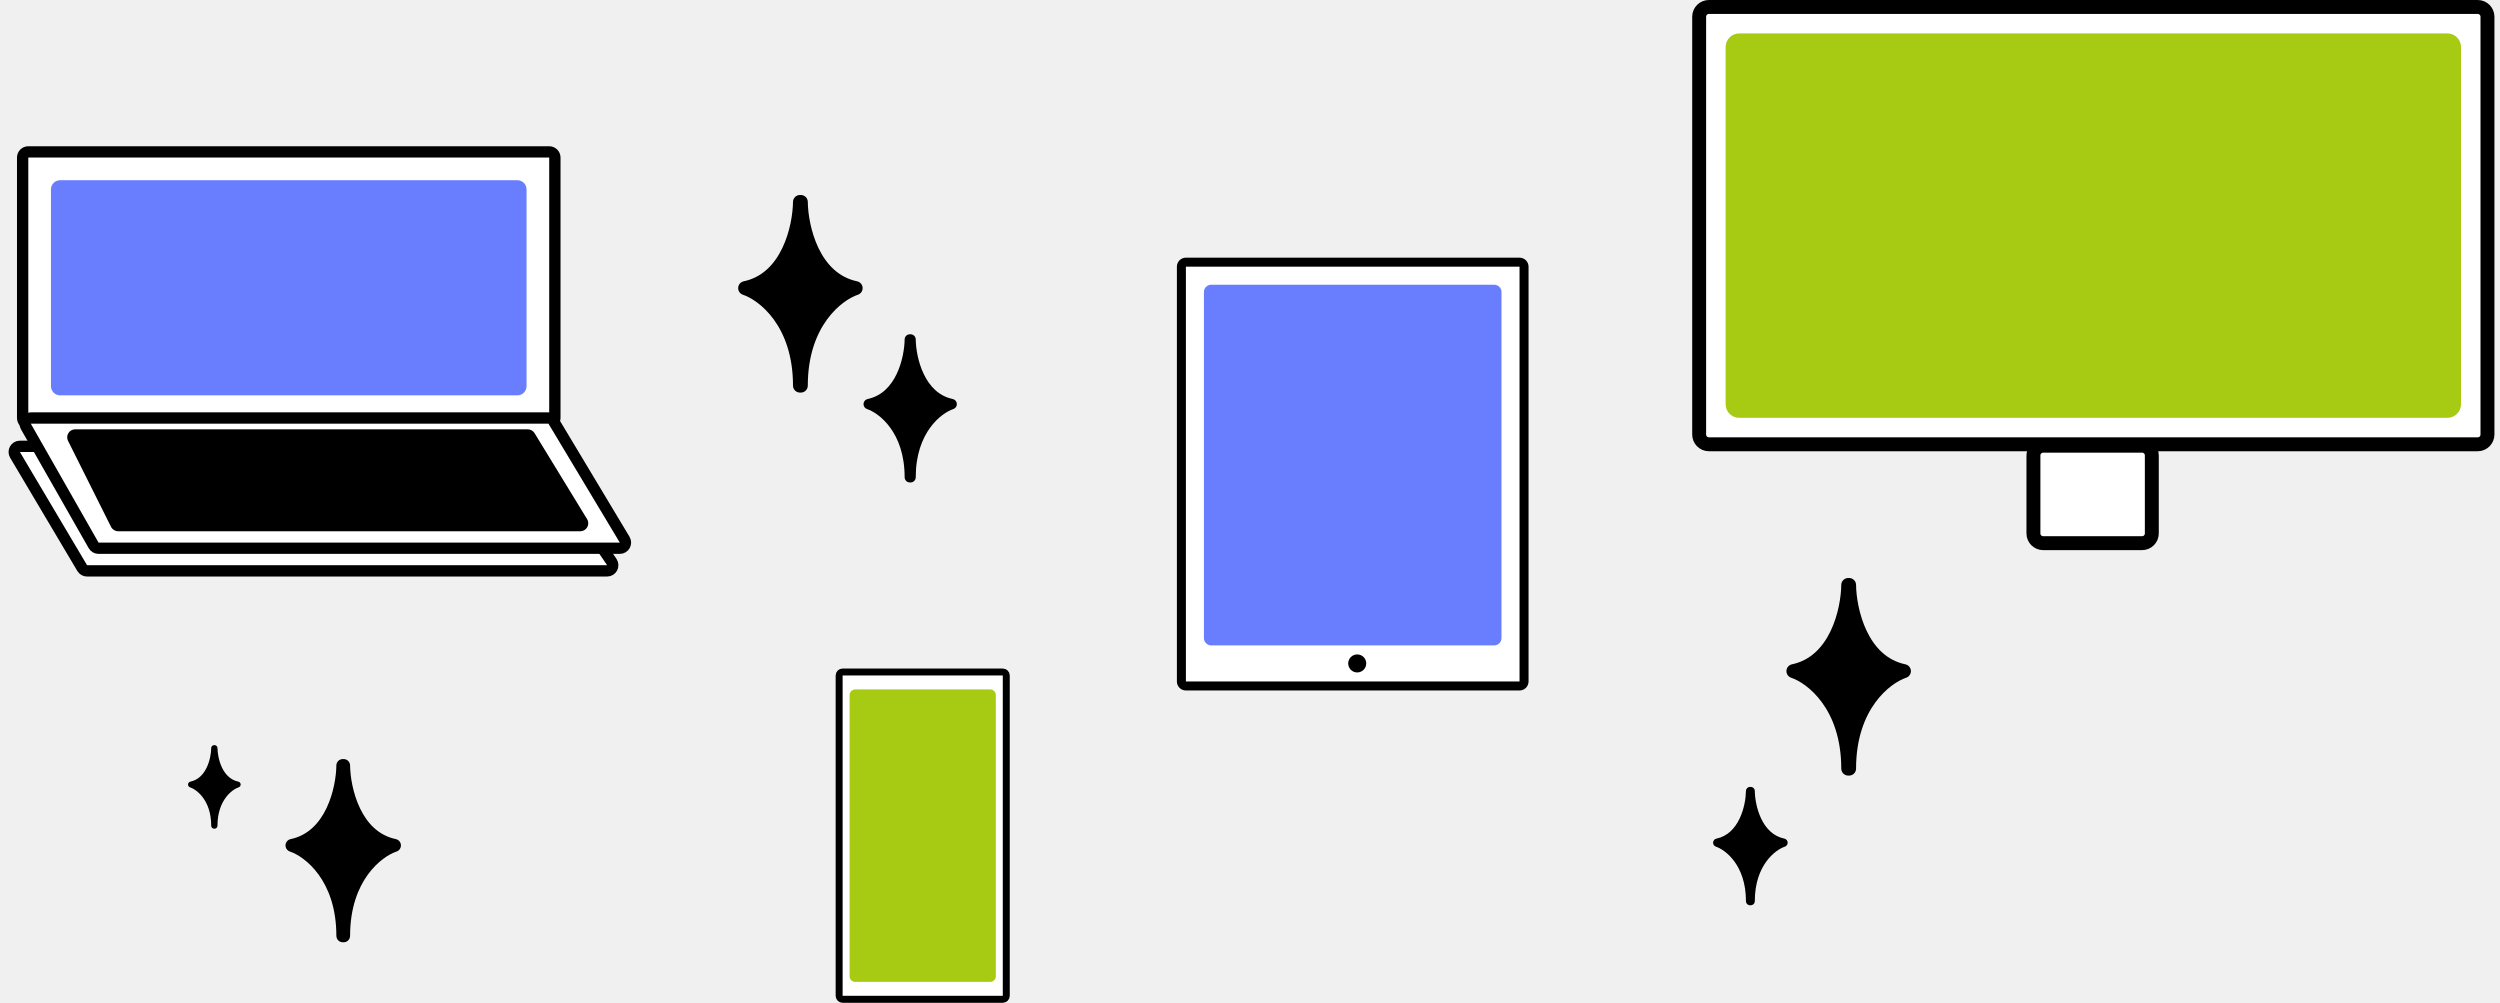
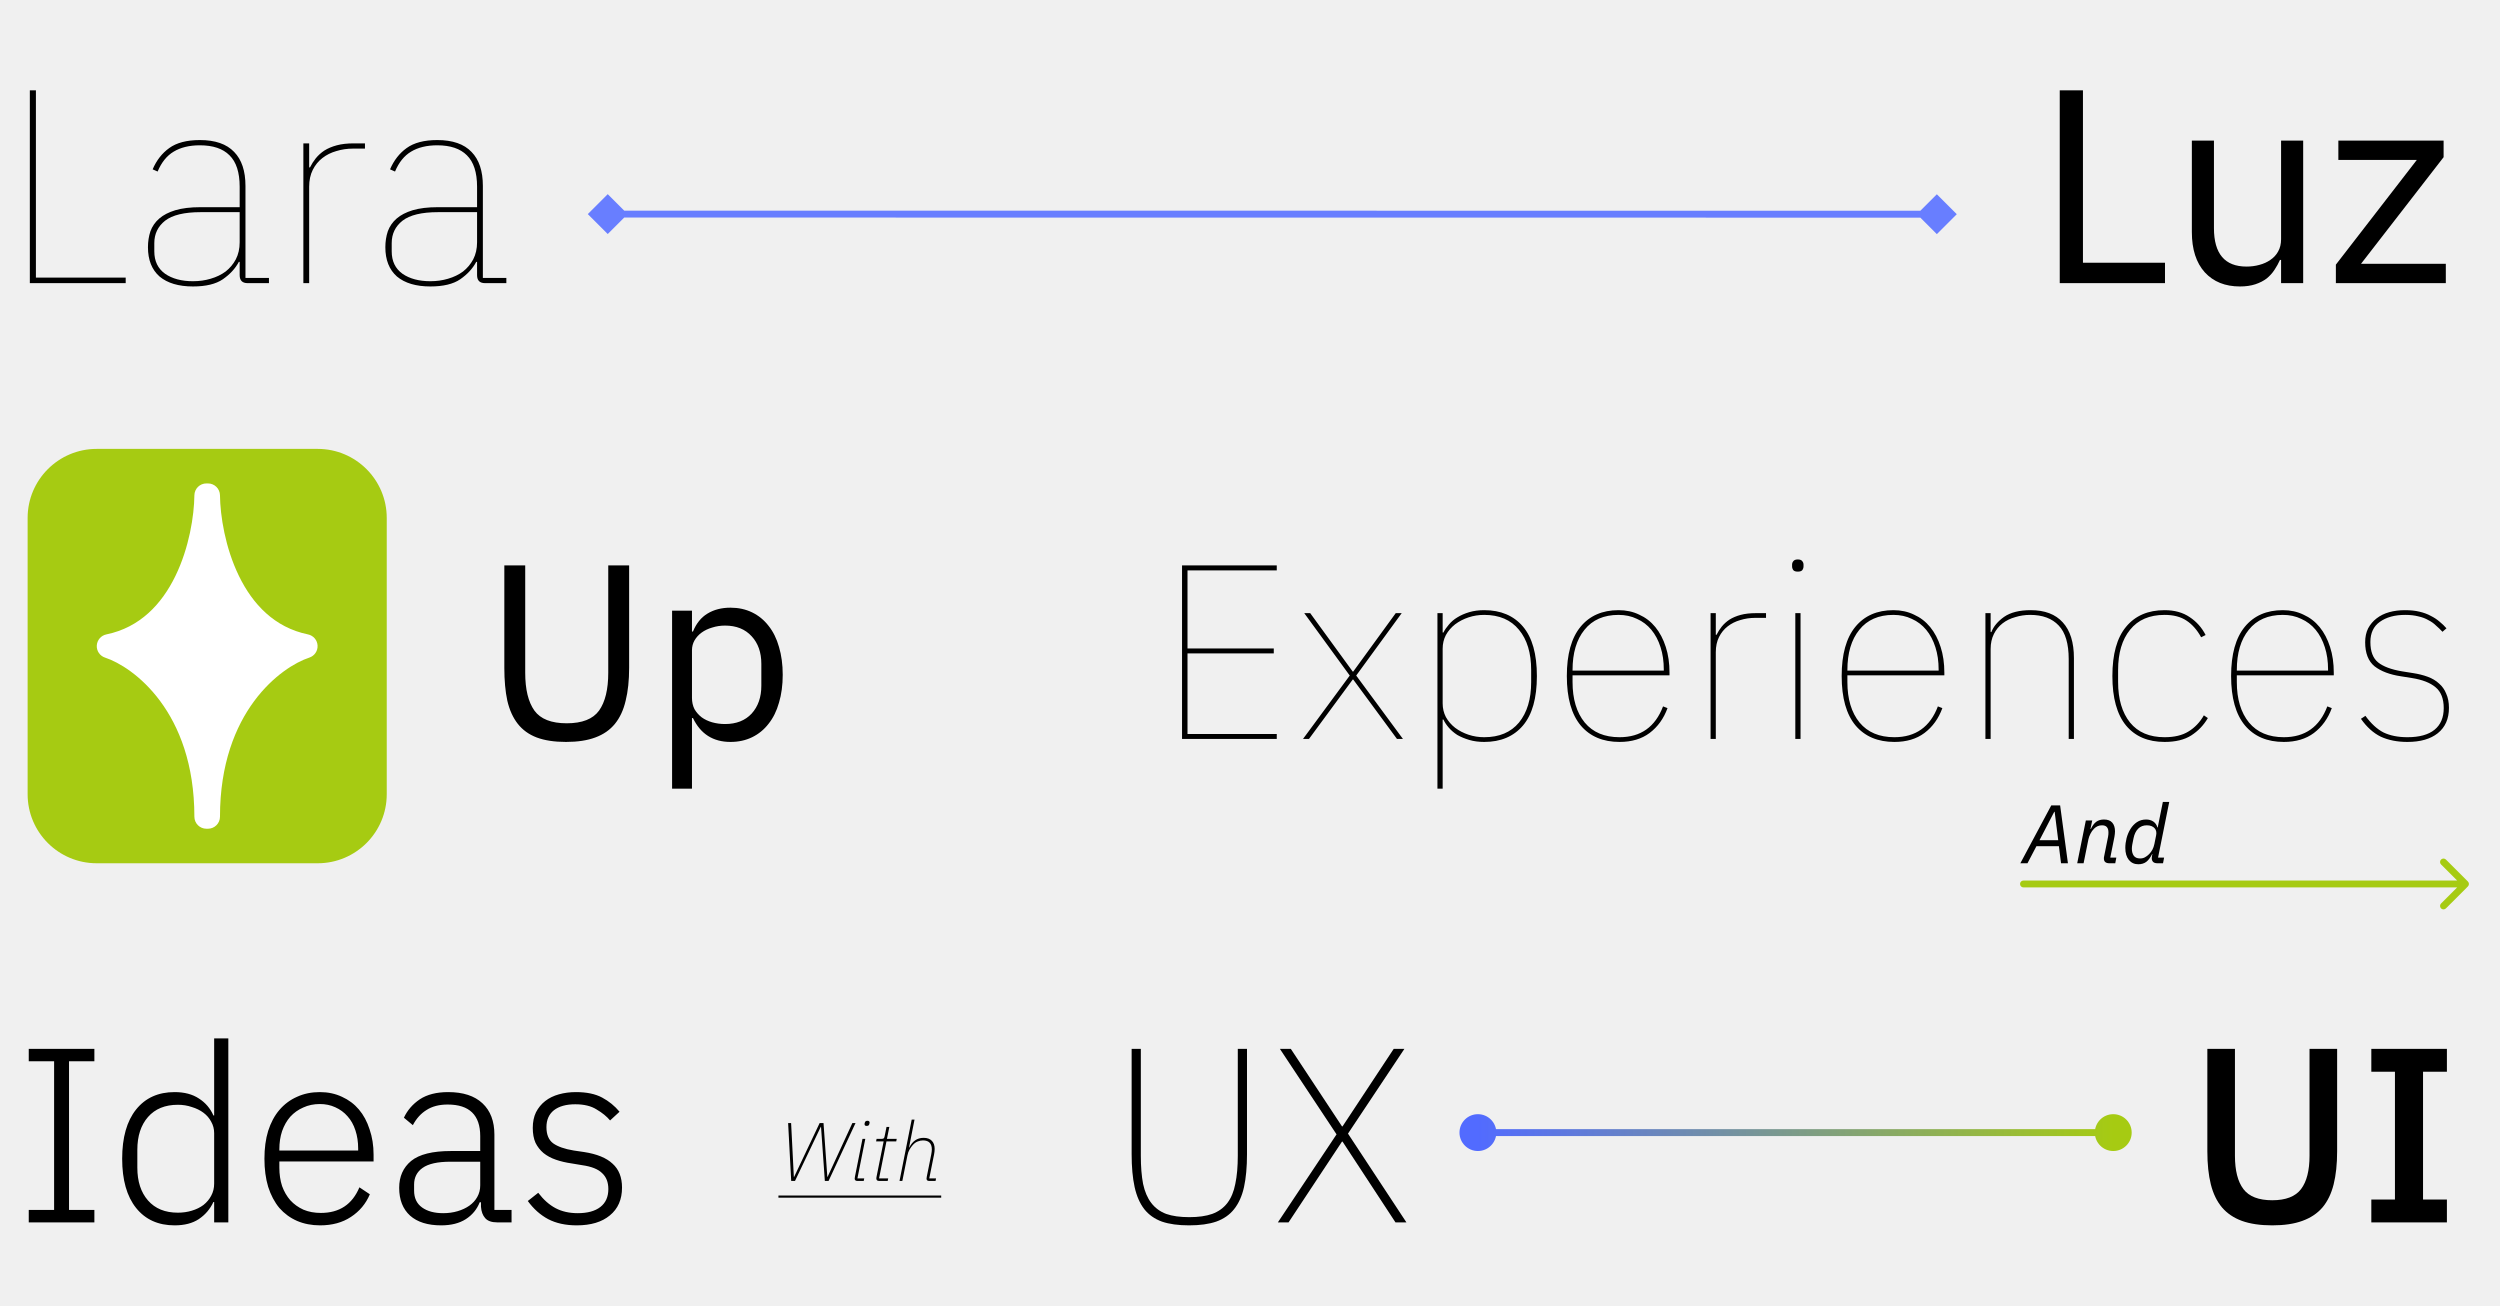
- <svg xmlns="http://www.w3.org/2000/svg" width="359" height="144" viewBox="0 0 359 144" fill="none">
+ <svg xmlns="http://www.w3.org/2000/svg" width="362" height="189" viewBox="0 0 362 189" fill="none">
  <g id="illustration">
-     <g id="mobile">
-       <rect id="Rectangle 34" x="144.5" y="96.5" width="47" height="24" rx="0.5" transform="rotate(90 144.5 96.5)" fill="white" stroke="black" />
-       <rect id="Rectangle 37" x="143" y="99" width="42" height="21" rx="0.812" transform="rotate(90 143 99)" fill="#A6CB12" />
+     <path id="Lara" d="M4.32 41V13.08H5.2V40.2H18.2V41H4.32ZM35.864 41C35.091 41 34.704 40.613 34.704 39.84V37.92H34.584C34.078 38.88 33.304 39.72 32.264 40.44C31.251 41.133 29.811 41.48 27.944 41.48C25.864 41.48 24.251 41 23.104 40.04C21.984 39.053 21.424 37.64 21.424 35.8C21.424 34.973 21.544 34.2 21.784 33.48C22.051 32.76 22.478 32.147 23.064 31.64C23.651 31.133 24.424 30.733 25.384 30.44C26.371 30.147 27.584 30 29.024 30H34.704V27.04C34.704 24.96 34.211 23.44 33.224 22.48C32.264 21.52 30.838 21.04 28.944 21.04C27.424 21.04 26.158 21.347 25.144 21.96C24.158 22.547 23.384 23.507 22.824 24.84L22.104 24.52C22.664 23.213 23.464 22.187 24.504 21.44C25.571 20.667 27.051 20.28 28.944 20.28C31.158 20.28 32.811 20.853 33.904 22C34.998 23.12 35.544 24.76 35.544 26.92V40.24H38.944V41H35.864ZM27.944 40.72C28.851 40.72 29.704 40.6 30.504 40.36C31.331 40.12 32.051 39.773 32.664 39.32C33.278 38.84 33.771 38.253 34.144 37.56C34.518 36.84 34.704 36.013 34.704 35.08V30.72H29.064C26.691 30.72 24.971 31.133 23.904 31.96C22.864 32.787 22.344 33.867 22.344 35.2V36.4C22.344 37.813 22.864 38.893 23.904 39.64C24.944 40.36 26.291 40.72 27.944 40.72ZM43.927 41V20.76H44.767V24.24H44.887C45.127 23.76 45.407 23.32 45.727 22.92C46.073 22.493 46.487 22.12 46.967 21.8C47.473 21.48 48.073 21.227 48.767 21.04C49.46 20.853 50.273 20.76 51.207 20.76H52.847V21.52H51.087C50.26 21.52 49.46 21.64 48.687 21.88C47.94 22.093 47.273 22.427 46.687 22.88C46.1 23.333 45.633 23.907 45.287 24.6C44.94 25.293 44.767 26.107 44.767 27.04V41H43.927ZM70.239 41C69.466 41 69.079 40.613 69.079 39.84V37.92H68.959C68.453 38.88 67.679 39.72 66.639 40.44C65.626 41.133 64.186 41.48 62.319 41.48C60.239 41.48 58.626 41 57.479 40.04C56.359 39.053 55.799 37.64 55.799 35.8C55.799 34.973 55.919 34.2 56.159 33.48C56.426 32.76 56.853 32.147 57.439 31.64C58.026 31.133 58.799 30.733 59.759 30.44C60.746 30.147 61.959 30 63.399 30H69.079V27.04C69.079 24.96 68.586 23.44 67.599 22.48C66.639 21.52 65.213 21.04 63.319 21.04C61.799 21.04 60.533 21.347 59.519 21.96C58.533 22.547 57.759 23.507 57.199 24.84L56.479 24.52C57.039 23.213 57.839 22.187 58.879 21.44C59.946 20.667 61.426 20.28 63.319 20.28C65.533 20.28 67.186 20.853 68.279 22C69.373 23.12 69.919 24.76 69.919 26.92V40.24H73.319V41H70.239ZM62.319 40.72C63.226 40.72 64.079 40.6 64.879 40.36C65.706 40.12 66.426 39.773 67.039 39.32C67.653 38.84 68.146 38.253 68.519 37.56C68.893 36.84 69.079 36.013 69.079 35.08V30.72H63.439C61.066 30.72 59.346 31.133 58.279 31.96C57.239 32.787 56.719 33.867 56.719 35.2V36.4C56.719 37.813 57.239 38.893 58.279 39.64C59.319 40.36 60.666 40.72 62.319 40.72Z" fill="black" />
+     <path id="Luz" d="M298.251 41V13.08H301.611V38.04H313.491V41H298.251ZM330.3 37.64H330.14C329.926 38.12 329.66 38.6 329.34 39.08C329.046 39.533 328.673 39.947 328.22 40.32C327.766 40.667 327.22 40.947 326.58 41.16C325.94 41.373 325.193 41.48 324.34 41.48C322.206 41.48 320.513 40.8 319.26 39.44C318.006 38.053 317.38 36.107 317.38 33.6V20.36H320.58V33.04C320.58 36.747 322.153 38.6 325.3 38.6C325.94 38.6 326.553 38.52 327.14 38.36C327.753 38.2 328.286 37.96 328.74 37.64C329.22 37.32 329.593 36.92 329.86 36.44C330.153 35.933 330.3 35.333 330.3 34.64V20.36H333.5V41H330.3V37.64ZM338.234 41V38.32L349.954 23.16H338.594V20.36H353.834V22.76L341.874 38.2H354.154V41H338.234Z" fill="black" />
+     <path id="Up" d="M76.051 81.872V97.424C76.051 99.824 76.495 101.648 77.383 102.896C78.271 104.12 79.831 104.732 82.063 104.732C84.295 104.732 85.855 104.12 86.743 102.896C87.631 101.648 88.075 99.824 88.075 97.424V81.872H91.099V96.704C91.099 98.528 90.931 100.112 90.595 101.456C90.283 102.8 89.767 103.916 89.047 104.804C88.327 105.692 87.379 106.352 86.203 106.784C85.051 107.216 83.635 107.432 81.955 107.432C80.275 107.432 78.859 107.216 77.707 106.784C76.579 106.352 75.667 105.692 74.971 104.804C74.275 103.916 73.771 102.8 73.459 101.456C73.171 100.112 73.027 98.528 73.027 96.704V81.872H76.051ZM97.318 88.424H100.198V91.448H100.342C100.822 90.272 101.518 89.408 102.43 88.856C103.366 88.28 104.482 87.992 105.778 87.992C106.93 87.992 107.974 88.22 108.91 88.676C109.846 89.132 110.638 89.78 111.286 90.62C111.958 91.46 112.462 92.48 112.798 93.68C113.158 94.88 113.338 96.224 113.338 97.712C113.338 99.2 113.158 100.544 112.798 101.744C112.462 102.944 111.958 103.964 111.286 104.804C110.638 105.644 109.846 106.292 108.91 106.748C107.974 107.204 106.93 107.432 105.778 107.432C103.258 107.432 101.446 106.28 100.342 103.976H100.198V114.2H97.318V88.424ZM104.986 104.84C106.618 104.84 107.902 104.336 108.838 103.328C109.774 102.296 110.242 100.952 110.242 99.296V96.128C110.242 94.472 109.774 93.14 108.838 92.132C107.902 91.1 106.618 90.584 104.986 90.584C104.338 90.584 103.714 90.68 103.114 90.872C102.538 91.04 102.034 91.28 101.602 91.592C101.17 91.904 100.822 92.288 100.558 92.744C100.318 93.176 100.198 93.644 100.198 94.148V101.06C100.198 101.66 100.318 102.2 100.558 102.68C100.822 103.136 101.17 103.532 101.602 103.868C102.034 104.18 102.538 104.42 103.114 104.588C103.714 104.756 104.338 104.84 104.986 104.84Z" fill="black" />
+     <path id="UI" d="M323.62 151.872V167.352C323.62 169.488 324.028 171.096 324.844 172.176C325.66 173.256 327.052 173.796 329.02 173.796C330.988 173.796 332.38 173.256 333.196 172.176C334.012 171.096 334.42 169.488 334.42 167.352V151.872H338.416V166.704C338.416 168.552 338.248 170.148 337.912 171.492C337.576 172.836 337.036 173.952 336.292 174.84C335.548 175.704 334.576 176.352 333.376 176.784C332.2 177.216 330.748 177.432 329.02 177.432C327.292 177.432 325.828 177.216 324.628 176.784C323.452 176.352 322.492 175.704 321.748 174.84C321.004 173.952 320.464 172.836 320.128 171.492C319.792 170.148 319.624 168.552 319.624 166.704V151.872H323.62ZM343.368 177V173.688H346.788V155.184H343.368V151.872H354.312V155.184H350.856V173.688H354.312V177H343.368Z" fill="black" />
+     <path id="UX" d="M165.193 151.872V167.352C165.193 168.936 165.301 170.292 165.517 171.42C165.757 172.548 166.153 173.472 166.705 174.192C167.257 174.912 167.977 175.44 168.865 175.776C169.753 176.088 170.869 176.244 172.213 176.244C173.533 176.244 174.637 176.088 175.525 175.776C176.437 175.44 177.169 174.912 177.721 174.192C178.273 173.472 178.657 172.548 178.873 171.42C179.113 170.292 179.233 168.936 179.233 167.352V151.872H180.565V167.136C180.565 168.984 180.421 170.568 180.133 171.888C179.845 173.184 179.365 174.252 178.693 175.092C178.045 175.908 177.181 176.508 176.101 176.892C175.045 177.252 173.737 177.432 172.177 177.432C170.617 177.432 169.309 177.252 168.253 176.892C167.197 176.508 166.345 175.908 165.697 175.092C165.049 174.252 164.581 173.184 164.293 171.888C164.005 170.568 163.861 168.984 163.861 167.136V151.872H165.193ZM203.648 177H202.064L194.396 165.3H194.324L186.584 177H185.036L193.532 164.256L185.324 151.872H186.908L194.324 163.104H194.396L201.812 151.872H203.36L195.188 164.148L203.648 177Z" fill="black" />
+     <path id="Ideas" d="M4.163 177V175.2H7.835V153.672H4.163V151.872H13.666V153.672H9.995V175.2H13.666V177H4.163ZM31.01 174.048H30.902C30.422 175.08 29.714 175.908 28.778 176.532C27.866 177.132 26.702 177.432 25.286 177.432C22.91 177.432 21.05 176.592 19.706 174.912C18.362 173.232 17.69 170.856 17.69 167.784C17.69 164.712 18.362 162.336 19.706 160.656C21.05 158.976 22.91 158.136 25.286 158.136C26.702 158.136 27.878 158.448 28.814 159.072C29.75 159.672 30.446 160.488 30.902 161.52H31.01V150.36H33.062V177H31.01V174.048ZM25.754 175.596C26.474 175.596 27.146 175.5 27.77 175.308C28.418 175.116 28.982 174.84 29.462 174.48C29.942 174.096 30.314 173.652 30.578 173.148C30.866 172.62 31.01 172.032 31.01 171.384V164.076C31.01 163.476 30.866 162.924 30.578 162.42C30.314 161.916 29.942 161.484 29.462 161.124C28.982 160.764 28.418 160.488 27.77 160.296C27.146 160.08 26.474 159.972 25.754 159.972C23.906 159.972 22.466 160.56 21.434 161.736C20.402 162.912 19.886 164.496 19.886 166.488V169.08C19.886 171.072 20.402 172.656 21.434 173.832C22.466 175.008 23.906 175.596 25.754 175.596ZM46.354 177.432C45.13 177.432 44.014 177.216 43.006 176.784C42.022 176.352 41.17 175.728 40.45 174.912C39.754 174.072 39.214 173.052 38.83 171.852C38.47 170.652 38.29 169.296 38.29 167.784C38.29 166.272 38.47 164.928 38.83 163.752C39.214 162.552 39.754 161.544 40.45 160.728C41.17 159.888 42.022 159.252 43.006 158.82C43.99 158.364 45.094 158.136 46.318 158.136C47.494 158.136 48.562 158.364 49.522 158.82C50.482 159.252 51.298 159.864 51.97 160.656C52.642 161.448 53.158 162.408 53.518 163.536C53.902 164.64 54.094 165.864 54.094 167.208V168.18H40.45V169.08C40.45 170.04 40.582 170.928 40.846 171.744C41.134 172.536 41.53 173.22 42.034 173.796C42.562 174.372 43.198 174.828 43.942 175.164C44.686 175.476 45.526 175.632 46.462 175.632C49.15 175.632 51.01 174.396 52.042 171.924L53.554 172.932C52.978 174.3 52.066 175.392 50.818 176.208C49.594 177.024 48.106 177.432 46.354 177.432ZM46.318 159.864C45.43 159.864 44.626 160.032 43.906 160.368C43.186 160.68 42.562 161.124 42.034 161.7C41.53 162.276 41.134 162.972 40.846 163.788C40.582 164.58 40.45 165.456 40.45 166.416V166.596H51.862V166.308C51.862 165.348 51.73 164.472 51.466 163.68C51.202 162.864 50.818 162.18 50.314 161.628C49.834 161.076 49.246 160.644 48.55 160.332C47.878 160.02 47.134 159.864 46.318 159.864ZM71.985 177C71.193 177 70.617 176.796 70.257 176.388C69.897 175.98 69.693 175.428 69.645 174.732V174.084H69.465C69.057 175.116 68.385 175.932 67.449 176.532C66.513 177.132 65.325 177.432 63.885 177.432C61.941 177.432 60.441 176.964 59.385 176.028C58.329 175.068 57.801 173.724 57.801 171.996C57.801 170.364 58.377 169.068 59.529 168.108C60.705 167.148 62.625 166.668 65.289 166.668H69.537V164.508C69.537 161.46 67.965 159.936 64.821 159.936C63.597 159.936 62.577 160.2 61.761 160.728C60.945 161.232 60.285 161.964 59.781 162.924L58.485 161.844C58.989 160.764 59.757 159.876 60.789 159.18C61.845 158.484 63.213 158.136 64.893 158.136C67.053 158.136 68.709 158.676 69.861 159.756C71.013 160.836 71.589 162.348 71.589 164.292V175.2H74.073V177H71.985ZM64.173 175.668C64.917 175.668 65.613 175.572 66.261 175.38C66.909 175.188 67.473 174.924 67.953 174.588C68.457 174.228 68.841 173.808 69.105 173.328C69.393 172.824 69.537 172.26 69.537 171.636V168.216H65.217C63.369 168.216 62.025 168.516 61.185 169.116C60.369 169.692 59.961 170.496 59.961 171.528V172.392C59.961 173.472 60.345 174.288 61.113 174.84C61.881 175.392 62.901 175.668 64.173 175.668ZM83.517 177.432C81.909 177.432 80.529 177.132 79.377 176.532C78.249 175.932 77.265 175.056 76.425 173.904L77.937 172.716C78.705 173.724 79.545 174.468 80.457 174.948C81.369 175.428 82.437 175.668 83.661 175.668C85.077 175.668 86.169 175.368 86.937 174.768C87.705 174.168 88.089 173.304 88.089 172.176C88.089 171.192 87.789 170.424 87.189 169.872C86.613 169.296 85.653 168.912 84.309 168.72L82.797 168.468C81.957 168.348 81.189 168.168 80.493 167.928C79.797 167.688 79.197 167.364 78.693 166.956C78.213 166.548 77.829 166.056 77.541 165.48C77.277 164.88 77.145 164.16 77.145 163.32C77.145 162.456 77.301 161.7 77.613 161.052C77.949 160.404 78.393 159.864 78.945 159.432C79.497 159 80.157 158.676 80.925 158.46C81.693 158.244 82.521 158.136 83.409 158.136C84.945 158.136 86.205 158.4 87.189 158.928C88.173 159.456 89.013 160.14 89.709 160.98L88.341 162.24C87.861 161.664 87.213 161.136 86.397 160.656C85.605 160.152 84.573 159.9 83.301 159.9C81.981 159.9 80.949 160.188 80.205 160.764C79.485 161.34 79.125 162.156 79.125 163.212C79.125 164.292 79.449 165.072 80.097 165.552C80.769 166.032 81.765 166.38 83.085 166.596L84.561 166.812C86.433 167.1 87.813 167.664 88.701 168.504C89.613 169.32 90.069 170.472 90.069 171.96C90.069 173.688 89.481 175.032 88.305 175.992C87.153 176.952 85.557 177.432 83.517 177.432Z" fill="black" />
+     <path id="Experiences" d="M171.159 107V81.872H184.875V82.592H171.951V93.896H184.443V94.616H171.951V106.28H184.875V107H171.159ZM188.675 107L195.443 97.82L188.855 88.784H189.719L195.875 97.244H195.947L202.103 88.784H202.967L196.379 97.82L203.147 107H202.283L195.947 98.396H195.875L189.539 107H188.675ZM208.141 88.784H208.897V91.592H209.005C209.197 91.208 209.461 90.824 209.797 90.44C210.133 90.032 210.541 89.684 211.021 89.396C211.525 89.084 212.101 88.832 212.749 88.64C213.397 88.448 214.117 88.352 214.909 88.352C217.309 88.352 219.181 89.144 220.525 90.728C221.869 92.312 222.541 94.7 222.541 97.892C222.541 101.084 221.869 103.472 220.525 105.056C219.181 106.64 217.309 107.432 214.909 107.432C214.117 107.432 213.397 107.336 212.749 107.144C212.101 106.952 211.525 106.712 211.021 106.424C210.541 106.112 210.133 105.764 209.797 105.38C209.461 104.996 209.197 104.6 209.005 104.192H208.897V114.2H208.141V88.784ZM214.909 106.748C217.093 106.748 218.773 106.04 219.949 104.624C221.125 103.184 221.713 101.228 221.713 98.756V97.028C221.713 94.556 221.125 92.612 219.949 91.196C218.773 89.756 217.093 89.036 214.909 89.036C214.117 89.036 213.361 89.156 212.641 89.396C211.921 89.636 211.273 89.972 210.697 90.404C210.145 90.836 209.701 91.352 209.365 91.952C209.053 92.552 208.897 93.212 208.897 93.932V101.852C208.897 102.572 209.053 103.232 209.365 103.832C209.701 104.432 210.145 104.948 210.697 105.38C211.273 105.812 211.921 106.148 212.641 106.388C213.361 106.628 214.117 106.748 214.909 106.748ZM234.509 107.432C232.109 107.432 230.237 106.64 228.893 105.056C227.549 103.448 226.877 101.06 226.877 97.892C226.877 94.748 227.537 92.372 228.857 90.764C230.177 89.156 232.013 88.352 234.365 88.352C235.469 88.352 236.465 88.568 237.353 89C238.265 89.408 239.045 90.008 239.693 90.8C240.341 91.592 240.845 92.552 241.205 93.68C241.565 94.784 241.745 96.032 241.745 97.424V97.784H227.705V98.756C227.705 101.228 228.293 103.184 229.469 104.624C230.645 106.04 232.325 106.748 234.509 106.748C237.581 106.748 239.681 105.26 240.809 102.284L241.457 102.536C240.905 104.048 240.041 105.248 238.865 106.136C237.713 107 236.261 107.432 234.509 107.432ZM234.365 89.036C232.229 89.036 230.585 89.756 229.433 91.196C228.281 92.612 227.705 94.556 227.705 97.028V97.1H240.917V96.956C240.917 95.756 240.761 94.676 240.449 93.716C240.137 92.732 239.693 91.892 239.117 91.196C238.541 90.5 237.845 89.972 237.029 89.612C236.237 89.228 235.349 89.036 234.365 89.036ZM247.692 107V88.784H248.448V91.916H248.556C248.772 91.484 249.024 91.088 249.312 90.728C249.624 90.344 249.996 90.008 250.428 89.72C250.884 89.432 251.424 89.204 252.048 89.036C252.672 88.868 253.404 88.784 254.244 88.784H255.72V89.468H254.136C253.392 89.468 252.672 89.576 251.976 89.792C251.304 89.984 250.704 90.284 250.176 90.692C249.648 91.1 249.228 91.616 248.916 92.24C248.604 92.864 248.448 93.596 248.448 94.436V107H247.692ZM260.322 82.772C260.01 82.772 259.794 82.7 259.674 82.556C259.554 82.388 259.494 82.208 259.494 82.016V81.764C259.494 81.572 259.554 81.404 259.674 81.26C259.794 81.092 260.01 81.008 260.322 81.008C260.634 81.008 260.85 81.092 260.97 81.26C261.09 81.404 261.15 81.572 261.15 81.764V82.016C261.15 82.208 261.09 82.388 260.97 82.556C260.85 82.7 260.634 82.772 260.322 82.772ZM259.962 88.784H260.718V107H259.962V88.784ZM274.306 107.432C271.906 107.432 270.034 106.64 268.69 105.056C267.346 103.448 266.674 101.06 266.674 97.892C266.674 94.748 267.334 92.372 268.654 90.764C269.974 89.156 271.81 88.352 274.162 88.352C275.266 88.352 276.262 88.568 277.15 89C278.062 89.408 278.842 90.008 279.49 90.8C280.138 91.592 280.642 92.552 281.002 93.68C281.362 94.784 281.542 96.032 281.542 97.424V97.784H267.502V98.756C267.502 101.228 268.09 103.184 269.266 104.624C270.442 106.04 272.122 106.748 274.306 106.748C277.378 106.748 279.478 105.26 280.606 102.284L281.254 102.536C280.702 104.048 279.838 105.248 278.662 106.136C277.51 107 276.058 107.432 274.306 107.432ZM274.162 89.036C272.026 89.036 270.382 89.756 269.23 91.196C268.078 92.612 267.502 94.556 267.502 97.028V97.1H280.714V96.956C280.714 95.756 280.558 94.676 280.246 93.716C279.934 92.732 279.49 91.892 278.914 91.196C278.338 90.5 277.642 89.972 276.826 89.612C276.034 89.228 275.146 89.036 274.162 89.036ZM287.489 107V88.784H288.245V91.52H288.353C288.665 90.704 289.277 89.972 290.189 89.324C291.125 88.676 292.409 88.352 294.041 88.352C296.081 88.352 297.629 88.94 298.685 90.116C299.765 91.292 300.305 93.02 300.305 95.3V107H299.549V95.444C299.549 93.212 299.069 91.592 298.109 90.584C297.149 89.552 295.769 89.036 293.969 89.036C293.225 89.036 292.505 89.144 291.809 89.36C291.113 89.552 290.501 89.852 289.973 90.26C289.445 90.668 289.025 91.184 288.713 91.808C288.401 92.432 288.245 93.152 288.245 93.968V107H287.489ZM313.433 107.432C311.033 107.432 309.173 106.64 307.853 105.056C306.533 103.448 305.873 101.06 305.873 97.892C305.873 94.724 306.533 92.348 307.853 90.764C309.173 89.156 311.033 88.352 313.433 88.352C314.873 88.352 316.085 88.688 317.069 89.36C318.053 90.008 318.821 90.872 319.373 91.952L318.725 92.276C318.149 91.22 317.441 90.416 316.601 89.864C315.785 89.312 314.729 89.036 313.433 89.036C311.249 89.036 309.581 89.756 308.429 91.196C307.277 92.612 306.701 94.556 306.701 97.028V98.756C306.701 101.228 307.277 103.184 308.429 104.624C309.581 106.04 311.249 106.748 313.433 106.748C314.849 106.748 316.001 106.472 316.889 105.92C317.801 105.368 318.545 104.588 319.121 103.58L319.697 103.976C319.097 105.008 318.293 105.848 317.285 106.496C316.301 107.12 315.017 107.432 313.433 107.432ZM330.696 107.432C328.296 107.432 326.424 106.64 325.08 105.056C323.736 103.448 323.064 101.06 323.064 97.892C323.064 94.748 323.724 92.372 325.044 90.764C326.364 89.156 328.2 88.352 330.552 88.352C331.656 88.352 332.652 88.568 333.54 89C334.452 89.408 335.232 90.008 335.88 90.8C336.528 91.592 337.032 92.552 337.392 93.68C337.752 94.784 337.932 96.032 337.932 97.424V97.784H323.892V98.756C323.892 101.228 324.48 103.184 325.656 104.624C326.832 106.04 328.512 106.748 330.696 106.748C333.768 106.748 335.868 105.26 336.996 102.284L337.644 102.536C337.092 104.048 336.228 105.248 335.052 106.136C333.9 107 332.448 107.432 330.696 107.432ZM330.552 89.036C328.416 89.036 326.772 89.756 325.62 91.196C324.468 92.612 323.892 94.556 323.892 97.028V97.1H337.104V96.956C337.104 95.756 336.948 94.676 336.636 93.716C336.324 92.732 335.88 91.892 335.304 91.196C334.728 90.5 334.032 89.972 333.216 89.612C332.424 89.228 331.536 89.036 330.552 89.036ZM348.596 107.432C347.132 107.432 345.848 107.18 344.744 106.676C343.664 106.148 342.704 105.284 341.864 104.084L342.512 103.652C343.328 104.78 344.204 105.584 345.14 106.064C346.1 106.52 347.252 106.748 348.596 106.748C350.324 106.748 351.632 106.388 352.52 105.668C353.408 104.948 353.852 103.904 353.852 102.536C353.852 101.168 353.456 100.16 352.664 99.512C351.896 98.864 350.756 98.42 349.244 98.18L347.66 97.928C346.052 97.688 344.78 97.208 343.844 96.488C342.932 95.744 342.476 94.58 342.476 92.996C342.476 92.228 342.62 91.556 342.908 90.98C343.22 90.404 343.628 89.924 344.132 89.54C344.66 89.132 345.272 88.832 345.968 88.64C346.664 88.448 347.42 88.352 348.236 88.352C349.028 88.352 349.724 88.424 350.324 88.568C350.948 88.712 351.5 88.916 351.98 89.18C352.46 89.42 352.88 89.696 353.24 90.008C353.624 90.32 353.96 90.644 354.248 90.98L353.672 91.484C353.384 91.172 353.072 90.872 352.736 90.584C352.424 90.272 352.052 90.008 351.62 89.792C351.212 89.552 350.732 89.372 350.18 89.252C349.628 89.108 348.992 89.036 348.272 89.036C346.76 89.036 345.536 89.372 344.6 90.044C343.688 90.692 343.232 91.664 343.232 92.96C343.232 94.328 343.604 95.312 344.348 95.912C345.092 96.512 346.244 96.944 347.804 97.208L349.388 97.46C350.18 97.58 350.9 97.76 351.548 98C352.196 98.24 352.736 98.564 353.168 98.972C353.624 99.356 353.972 99.848 354.212 100.448C354.476 101.024 354.608 101.708 354.608 102.5C354.608 104.084 354.068 105.308 352.988 106.172C351.932 107.012 350.468 107.432 348.596 107.432Z" fill="black" />
+     <path id="And" d="M298.439 125L298.127 122.528H294.875L293.579 125H292.547L297.023 116.624H298.307L299.435 125H298.439ZM297.515 117.548H297.455L295.319 121.664H298.031L297.515 117.548ZM300.78 125L302.028 118.808H302.952L302.7 120.032H302.76C302.976 119.568 303.232 119.224 303.528 119C303.832 118.776 304.208 118.664 304.656 118.664C305.192 118.664 305.592 118.816 305.856 119.12C306.12 119.424 306.252 119.844 306.252 120.38C306.252 120.492 306.244 120.616 306.228 120.752C306.22 120.888 306.2 121.032 306.168 121.184L305.568 124.184H306.444L306.288 125H305.412C305.18 125 304.992 124.944 304.848 124.832C304.712 124.72 304.644 124.544 304.644 124.304C304.644 124.264 304.644 124.228 304.644 124.196C304.644 124.164 304.652 124.116 304.668 124.052L305.244 121.184C305.268 121.064 305.284 120.948 305.292 120.836C305.3 120.716 305.304 120.62 305.304 120.548C305.304 120.196 305.228 119.936 305.076 119.768C304.932 119.592 304.692 119.504 304.356 119.504C303.924 119.504 303.544 119.668 303.216 119.996C303.008 120.204 302.832 120.452 302.688 120.74C302.544 121.028 302.448 121.296 302.4 121.544L301.704 125H300.78ZM312.377 125C312.105 125 311.901 124.932 311.765 124.796C311.637 124.66 311.573 124.48 311.573 124.256C311.573 124.16 311.585 124.052 311.609 123.932L311.669 123.656H311.633C311.377 124.176 311.093 124.556 310.781 124.796C310.469 125.028 310.085 125.144 309.629 125.144C309.061 125.144 308.605 124.936 308.261 124.52C307.917 124.096 307.745 123.516 307.745 122.78C307.745 122.324 307.805 121.856 307.925 121.376C308.053 120.888 308.241 120.444 308.489 120.044C308.737 119.636 309.049 119.304 309.425 119.048C309.809 118.792 310.257 118.664 310.769 118.664C310.953 118.664 311.133 118.688 311.309 118.736C311.485 118.784 311.645 118.856 311.789 118.952C311.933 119.048 312.057 119.168 312.161 119.312C312.265 119.456 312.341 119.624 312.389 119.816H312.437L313.181 116.12H314.105L312.485 124.184H313.361L313.205 125H312.377ZM309.881 124.304C310.153 124.304 310.389 124.248 310.589 124.136C310.797 124.024 310.993 123.876 311.177 123.692C311.377 123.492 311.541 123.272 311.669 123.032C311.797 122.792 311.893 122.516 311.957 122.204L312.209 120.944C312.249 120.752 312.253 120.572 312.221 120.404C312.189 120.228 312.117 120.076 312.005 119.948C311.893 119.812 311.741 119.704 311.549 119.624C311.357 119.544 311.125 119.504 310.853 119.504C310.349 119.504 309.933 119.668 309.605 119.996C309.277 120.324 309.053 120.788 308.933 121.388L308.753 122.288C308.713 122.512 308.693 122.716 308.693 122.9C308.693 123.308 308.785 123.644 308.969 123.908C309.161 124.172 309.465 124.304 309.881 124.304Z" fill="black" />
+     <g id="With">
+       <path d="M114.565 171L114.121 162.624H114.553L114.949 170.424H114.985L118.681 162.624H119.245L119.797 170.412H119.833L123.421 162.624H123.877L119.977 171H119.437L118.885 163.164H118.849L115.117 171H114.565ZM125.488 163.032C125.376 163.032 125.296 163.008 125.248 162.96C125.208 162.904 125.188 162.844 125.188 162.78C125.188 162.756 125.188 162.732 125.188 162.708C125.196 162.676 125.208 162.632 125.224 162.576C125.24 162.488 125.276 162.42 125.332 162.372C125.396 162.316 125.492 162.288 125.62 162.288C125.732 162.288 125.808 162.316 125.848 162.372C125.896 162.42 125.92 162.476 125.92 162.54C125.92 162.572 125.908 162.64 125.884 162.744C125.868 162.832 125.828 162.904 125.764 162.96C125.708 163.008 125.616 163.032 125.488 163.032ZM124.156 171C123.892 171 123.76 170.888 123.76 170.664C123.76 170.6 123.772 170.508 123.796 170.388L124.888 164.904H125.296L124.156 170.628H125.14L125.068 171H124.156ZM127.302 171C127.03 171 126.894 170.88 126.894 170.64C126.894 170.6 126.898 170.556 126.906 170.508C126.914 170.452 126.922 170.404 126.93 170.364L127.95 165.276H126.858L126.93 164.904H127.686C127.822 164.904 127.918 164.876 127.974 164.82C128.03 164.764 128.07 164.668 128.094 164.532L128.37 163.176H128.778L128.43 164.904H129.846L129.774 165.276H128.358L127.29 170.628H128.61L128.538 171H127.302ZM132.014 162.12H132.422L131.63 166.152H131.666C131.898 165.696 132.182 165.352 132.518 165.12C132.854 164.88 133.262 164.76 133.742 164.76C134.262 164.76 134.658 164.904 134.93 165.192C135.202 165.472 135.338 165.864 135.338 166.368C135.338 166.488 135.33 166.62 135.314 166.764C135.298 166.9 135.278 167.032 135.254 167.16L134.558 170.628H135.542L135.47 171H134.546C134.29 171 134.162 170.888 134.162 170.664C134.162 170.6 134.174 170.508 134.198 170.388L134.846 167.16C134.87 167.032 134.89 166.9 134.906 166.764C134.922 166.628 134.93 166.52 134.93 166.44C134.93 165.568 134.502 165.132 133.646 165.132C133.39 165.132 133.134 165.184 132.878 165.288C132.622 165.384 132.382 165.56 132.158 165.816C132.006 165.984 131.854 166.196 131.702 166.452C131.558 166.7 131.454 166.992 131.39 167.328L130.658 171H130.25L132.014 162.12Z" fill="black" />
+       <path d="M112.717 173.112H129.666V173.424H112.717V173.112ZM129.662 173.112H136.286V173.424H129.662V173.112Z" fill="black" />
    </g>
-     <g id="pc">
-       <path id="Rectangle 36" d="M2.156 65.32C1.835 64.778 2.225 64.092 2.856 64.092H76.138C76.407 64.092 76.659 64.225 76.811 64.448L87.852 80.709C88.219 81.249 87.832 81.979 87.179 81.979H12.504C12.217 81.979 11.952 81.828 11.805 81.581L2.156 65.32Z" fill="white" stroke="black" stroke-width="1.626" />
-       <rect id="Rectangle 34_2" x="3.252" y="21.813" width="76.427" height="39.027" rx="0.813" fill="white" stroke="black" stroke-width="1.626" />
-       <rect id="Rectangle 37_2" x="7.317" y="25.878" width="68.297" height="30.896" rx="1.321" fill="#687EFF" />
-       <path id="Rectangle 35" d="M3.717 61.242C3.409 60.7 3.8 60.027 4.424 60.027H78.759C79.044 60.027 79.309 60.176 79.456 60.421L89.7 77.496C90.025 78.037 89.635 78.727 89.003 78.727H14.15C13.857 78.727 13.588 78.57 13.443 78.316L3.717 61.242Z" fill="white" stroke="black" stroke-width="1.626" />
-       <path id="Rectangle 38" d="M9.77 63.306C9.391 62.547 9.943 61.653 10.793 61.653H75.786C76.184 61.653 76.554 61.86 76.761 62.2L84.308 74.549C84.774 75.311 84.226 76.288 83.333 76.288H16.967C16.535 76.288 16.139 76.043 15.945 75.656L9.77 63.306Z" fill="black" />
-     </g>
-     <g id="ipad">
-       <rect id="Rectangle 34_3" x="218.853" y="37.647" width="60.859" height="49.205" rx="0.647" transform="rotate(90 218.853 37.6474)" fill="white" stroke="black" stroke-width="1.295" />
-       <rect id="Rectangle 37_3" x="215.615" y="40.885" width="51.795" height="42.731" rx="1.052" transform="rotate(90 215.615 40.8846)" fill="#687EFF" />
-       <circle id="Ellipse 1" cx="194.897" cy="95.269" r="1.295" fill="black" />
-     </g>
-     <g id="big-pc">
-       <rect id="Rectangle 34_4" x="357.2" y="63.8" width="113.2" height="62.8" rx="1.4" transform="rotate(-180 357.2 63.8)" fill="white" stroke="black" stroke-width="2" />
-       <rect id="Rectangle 37_4" x="353.4" y="60" width="105.6" height="55.2" rx="1.95" transform="rotate(-180 353.4 60.0001)" fill="#A6CB12" />
-       <rect id="Rectangle 39" x="292" y="64" width="17" height="14" rx="1.4" fill="white" stroke="black" stroke-width="2" />
-     </g>
-     <g id="group-star1">
-       <g id="star1">
-         <path id="Rectangle 32" d="M32.286 111.388L30.912 109.326L29.538 110.859L28.269 112.551L29.22 114.295L30.7 116.145L32.075 114.454L33.397 112.709L32.286 111.388Z" fill="black" />
-         <path id="Union" fill-rule="evenodd" clip-rule="evenodd" d="M30.78 107.001C30.787 107 30.794 107 30.801 107C31.035 106.997 31.226 107.184 31.229 107.418C31.237 108.128 31.406 109.236 31.876 110.219C32.344 111.198 33.085 112.004 34.223 112.242C34.41 112.282 34.548 112.441 34.559 112.632C34.57 112.823 34.452 112.997 34.27 113.058C33.33 113.371 31.229 114.914 31.229 118.577C31.229 118.811 31.04 119 30.806 119C30.797 119 30.788 119 30.78 118.999C30.771 119 30.762 119 30.753 119C30.52 119 30.33 118.811 30.33 118.577C30.33 114.914 28.23 113.371 27.289 113.058C27.108 112.997 26.99 112.823 27.001 112.632C27.012 112.441 27.149 112.282 27.336 112.242C28.475 112.004 29.215 111.198 29.683 110.219C30.154 109.236 30.322 108.128 30.33 107.418C30.333 107.184 30.525 106.997 30.758 107C30.765 107 30.773 107 30.78 107.001ZM30.78 109.748C30.872 110.028 30.982 110.31 31.113 110.584C31.521 111.437 32.148 112.25 33.077 112.728C32.236 113.298 31.297 114.323 30.78 115.914C30.262 114.323 29.324 113.298 28.482 112.728C29.411 112.25 30.038 111.437 30.446 110.584C30.578 110.31 30.688 110.028 30.78 109.748Z" fill="black" />
-       </g>
-       <g id="star2">
-         <path id="Rectangle 32_2" d="M52.591 118.62L49.577 114.1L46.564 117.461L43.782 121.17L45.868 124.995L49.114 129.052L52.127 125.343L55.025 121.518L52.591 118.62Z" fill="black" />
-         <path id="Union_2" fill-rule="evenodd" clip-rule="evenodd" d="M49.288 109.002C49.303 109.001 49.319 109 49.335 109C49.847 108.994 50.267 109.404 50.273 109.916C50.291 111.474 50.66 113.903 51.692 116.058C52.718 118.204 54.342 119.971 56.838 120.495C57.248 120.581 57.549 120.931 57.573 121.349C57.597 121.767 57.338 122.149 56.941 122.282C54.878 122.969 50.273 126.352 50.273 134.384C50.273 134.896 49.858 135.311 49.345 135.311C49.326 135.311 49.307 135.311 49.288 135.309C49.268 135.311 49.249 135.311 49.23 135.311C48.717 135.311 48.302 134.896 48.302 134.384C48.302 126.352 43.697 122.969 41.634 122.282C41.237 122.149 40.977 121.767 41.002 121.349C41.026 120.931 41.327 120.581 41.737 120.495C44.233 119.971 45.857 118.204 46.883 116.058C47.915 113.903 48.284 111.474 48.302 109.916C48.308 109.404 48.728 108.994 49.24 109C49.256 109 49.272 109.001 49.288 109.002ZM49.288 115.025C49.489 115.64 49.731 116.257 50.019 116.859C50.914 118.729 52.289 120.511 54.325 121.558C52.48 122.81 50.422 125.056 49.288 128.545C48.153 125.056 46.095 122.81 44.249 121.558C46.286 120.511 47.661 118.729 48.556 116.859C48.844 116.257 49.086 115.64 49.288 115.025Z" fill="black" />
+     <g id="rec">
+       <rect x="4" y="65" width="52" height="60.001" rx="10" fill="#A6CB12" />
+       <g id="starmain">
+         <path id="recstar" d="M23.891 88.713L29.72 79.86L35.548 86.443L40.928 93.707L35.548 100.833L29.72 110.725L25.626 102.02L17.17 93.707L23.891 88.713Z" fill="white" />
+         <path id="Union" fill-rule="evenodd" clip-rule="evenodd" d="M30 70.004C29.97 70.002 29.939 70.001 29.908 70C28.947 69.989 28.158 70.759 28.147 71.721C28.112 74.682 27.398 79.301 25.4 83.402C23.414 87.48 20.265 90.86 15.403 91.862C14.63 92.021 14.06 92.681 14.015 93.469C13.971 94.257 14.462 94.977 15.212 95.222C19.237 96.541 28.146 102.993 28.146 118.26C28.146 119.221 28.926 120.001 29.888 120.001C29.925 120.001 29.963 120 30 119.997C30.037 120 30.075 120.001 30.112 120.001C31.074 120.001 31.854 119.221 31.854 118.26C31.854 102.993 40.763 96.541 44.788 95.222C45.538 94.977 46.029 94.257 45.984 93.469C45.94 92.681 45.37 92.021 44.597 91.862C39.735 90.86 36.586 87.48 34.6 83.402C32.602 79.301 31.888 74.682 31.853 71.721C31.842 70.759 31.053 69.989 30.092 70C30.061 70.001 30.03 70.002 30 70.004ZM30 81.276C29.6 82.499 29.114 83.729 28.531 84.927C26.794 88.494 24.128 91.881 20.188 93.863C23.785 96.254 27.813 100.575 30 107.314C32.187 100.575 36.215 96.254 39.812 93.863C35.871 91.881 33.206 88.494 31.469 84.927C30.886 83.729 30.4 82.499 30 81.276Z" fill="white" />
      </g>
    </g>
-     <g id="group-star2">
-       <g id="star3">
-         <path id="Rectangle 32_3" d="M111.375 38.375L114.625 33.5L117.875 37.125L120.875 41.125L118.625 45.25L115.125 49.625L111.875 45.625L108.75 41.5L111.375 38.375Z" fill="black" />
-         <path id="Union_3" fill-rule="evenodd" clip-rule="evenodd" d="M114.938 28.002C114.921 28.001 114.904 28 114.887 28C114.334 27.994 113.882 28.436 113.875 28.988C113.856 30.668 113.458 33.287 112.345 35.612C111.238 37.926 109.487 39.832 106.795 40.396C106.353 40.489 106.028 40.867 106.002 41.318C105.976 41.769 106.255 42.181 106.684 42.324C108.908 43.065 113.875 46.713 113.875 55.375C113.875 55.927 114.323 56.375 114.875 56.375C114.896 56.375 114.917 56.374 114.938 56.373C114.958 56.374 114.979 56.375 115 56.375C115.552 56.375 116 55.927 116 55.375C116 46.713 120.967 43.065 123.191 42.324C123.62 42.181 123.899 41.769 123.873 41.318C123.847 40.867 123.522 40.489 123.08 40.396C120.388 39.832 118.637 37.926 117.53 35.612C116.417 33.287 116.019 30.668 116 28.988C115.994 28.436 115.541 27.994 114.988 28C114.971 28 114.954 28.001 114.938 28.002ZM114.938 34.497C114.72 35.161 114.46 35.826 114.149 36.475C113.184 38.492 111.701 40.414 109.504 41.543C111.495 42.893 113.714 45.316 114.938 49.077C116.161 45.316 118.38 42.893 120.371 41.543C118.174 40.414 116.691 38.492 115.726 36.475C115.415 35.826 115.155 35.161 114.938 34.497Z" fill="black" />
-       </g>
-       <g id="star4">
-         <path id="Rectangle 32_4" d="M128.031 55.781L130.469 52.125L132.906 54.844L135.156 57.844L133.469 60.938L130.844 64.219L128.406 61.219L126.062 58.125L128.031 55.781Z" fill="black" />
-         <path id="Union_4" fill-rule="evenodd" clip-rule="evenodd" d="M130.703 48.001C130.691 48.001 130.678 48 130.665 48C130.251 47.995 129.911 48.327 129.906 48.741C129.892 50.001 129.593 51.965 128.759 53.709C127.928 55.444 126.615 56.874 124.596 57.297C124.265 57.367 124.021 57.65 124.001 57.988C123.982 58.326 124.191 58.636 124.513 58.743C126.181 59.299 129.906 62.035 129.906 68.531C129.906 68.945 130.242 69.281 130.656 69.281C130.672 69.281 130.688 69.281 130.703 69.28C130.719 69.281 130.734 69.281 130.75 69.281C131.164 69.281 131.5 68.945 131.5 68.531C131.5 62.035 135.225 59.299 136.893 58.743C137.215 58.636 137.425 58.326 137.405 57.988C137.386 57.65 137.142 57.367 136.81 57.297C134.791 56.874 133.478 55.444 132.648 53.709C131.813 51.965 131.515 50.001 131.5 48.741C131.495 48.327 131.155 47.995 130.741 48C130.728 48 130.716 48.001 130.703 48.001ZM130.703 52.873C130.54 53.37 130.345 53.87 130.112 54.357C129.388 55.869 128.276 57.311 126.628 58.158C128.121 59.17 129.786 60.987 130.703 63.808C131.62 60.987 133.285 59.17 134.778 58.158C133.131 57.311 132.018 55.869 131.295 54.357C131.062 53.87 130.866 53.37 130.703 52.873Z" fill="black" />
-       </g>
-     </g>
-     <g id="group-star3">
-       <g id="star6">
-         <path id="Rectangle 32_5" d="M269.031 93.375L265.781 88.5L262.531 92.125L259.531 96.125L261.781 100.25L265.281 104.625L268.531 100.625L271.656 96.5L269.031 93.375Z" fill="black" />
-         <path id="Union_5" fill-rule="evenodd" clip-rule="evenodd" d="M265.469 83.002C265.486 83.001 265.503 83 265.52 83C266.072 82.994 266.525 83.436 266.531 83.988C266.551 85.668 266.949 88.287 268.061 90.612C269.169 92.926 270.919 94.832 273.611 95.396C274.054 95.489 274.379 95.867 274.405 96.317C274.431 96.769 274.151 97.181 273.722 97.324C271.498 98.065 266.531 101.713 266.531 110.375C266.531 110.927 266.084 111.375 265.531 111.375C265.51 111.375 265.489 111.374 265.469 111.373C265.448 111.374 265.427 111.375 265.406 111.375C264.854 111.375 264.406 110.927 264.406 110.375C264.406 101.713 259.439 98.065 257.215 97.324C256.787 97.181 256.507 96.769 256.533 96.317C256.559 95.867 256.884 95.489 257.326 95.396C260.018 94.832 261.769 92.926 262.876 90.612C263.989 88.287 264.387 85.668 264.406 83.988C264.413 83.436 264.866 82.994 265.418 83C265.435 83 265.452 83.001 265.469 83.002ZM265.469 89.497C265.686 90.161 265.947 90.826 266.257 91.475C267.223 93.492 268.705 95.414 270.902 96.543C268.911 97.893 266.692 100.316 265.469 104.077C264.246 100.316 262.026 97.893 260.036 96.543C262.232 95.414 263.715 93.492 264.68 91.475C264.991 90.826 265.252 90.161 265.469 89.497Z" fill="black" />
-       </g>
-       <g id="star5">
-         <path id="Rectangle 32_6" d="M253.489 119.216L251.542 116.295L249.595 118.467L247.797 120.863L249.145 123.335L251.242 125.956L253.189 123.559L255.062 121.088L253.489 119.216Z" fill="black" />
-         <path id="Union_6" fill-rule="evenodd" clip-rule="evenodd" d="M251.355 113.001C251.365 113.001 251.375 113 251.385 113C251.716 112.996 251.987 113.261 251.991 113.592C252.003 114.599 252.241 116.168 252.908 117.561C253.571 118.947 254.62 120.089 256.233 120.427C256.498 120.482 256.693 120.709 256.708 120.979C256.724 121.249 256.556 121.496 256.3 121.582C254.967 122.026 251.991 124.212 251.991 129.401C251.991 129.732 251.723 130 251.392 130C251.379 130 251.367 130 251.355 129.999C251.342 130 251.33 130 251.317 130C250.986 130 250.718 129.732 250.718 129.401C250.718 124.212 247.742 122.026 246.41 121.582C246.153 121.496 245.985 121.249 246.001 120.979C246.017 120.709 246.211 120.482 246.476 120.427C248.089 120.089 249.138 118.947 249.801 117.561C250.468 116.168 250.706 114.599 250.718 113.592C250.722 113.261 250.993 112.996 251.324 113C251.334 113 251.345 113.001 251.355 113.001ZM251.355 116.893C251.485 117.29 251.641 117.689 251.827 118.078C252.405 119.286 253.294 120.438 254.61 121.114C253.417 121.923 252.087 123.374 251.355 125.628C250.622 123.374 249.292 121.923 248.1 121.114C249.415 120.438 250.304 119.286 250.882 118.078C251.068 117.689 251.225 117.29 251.355 116.893Z" fill="black" />
-       </g>
-     </g>
+     <path id="linestar" d="M85.113 31L88 33.887L90.887 31L88 28.113L85.113 31ZM283.342 31.016L280.456 28.129L277.569 31.015L280.455 33.902L283.342 31.016ZM88 31.5L280.456 31.516L280.456 30.516L88 30.5L88 31.5Z" fill="#687EFF" />
+     <path id="linepoint" d="M211.333 164C211.333 165.473 212.527 166.667 214 166.667C215.473 166.667 216.667 165.473 216.667 164C216.667 162.527 215.473 161.333 214 161.333C212.527 161.333 211.333 162.527 211.333 164ZM303.333 164C303.333 165.473 304.527 166.667 306 166.667C307.473 166.667 308.667 165.473 308.667 164C308.667 162.527 307.473 161.333 306 161.333C304.527 161.333 303.333 162.527 303.333 164ZM214 164.5H306V163.5H214V164.5Z" fill="url(#paint0_linear_153_38)" />
+     <path id="arrow" d="M293 127.5C292.724 127.5 292.5 127.724 292.5 128C292.5 128.276 292.724 128.5 293 128.5V127.5ZM357.354 128.354C357.549 128.158 357.549 127.842 357.354 127.646L354.172 124.464C353.976 124.269 353.66 124.269 353.464 124.464C353.269 124.66 353.269 124.976 353.464 125.172L356.293 128L353.464 130.828C353.269 131.024 353.269 131.34 353.464 131.536C353.66 131.731 353.976 131.731 354.172 131.536L357.354 128.354ZM293 128.5H357V127.5H293V128.5Z" fill="#A6CB12" />
  </g>
+   <defs>
+     <linearGradient id="paint0_linear_153_38" x1="214" y1="164.5" x2="306" y2="164.5" gradientUnits="userSpaceOnUse">
+       <stop stop-color="#526BFF" />
+       <stop offset="1" stop-color="#A6CB12" />
+     </linearGradient>
+   </defs>
</svg>
